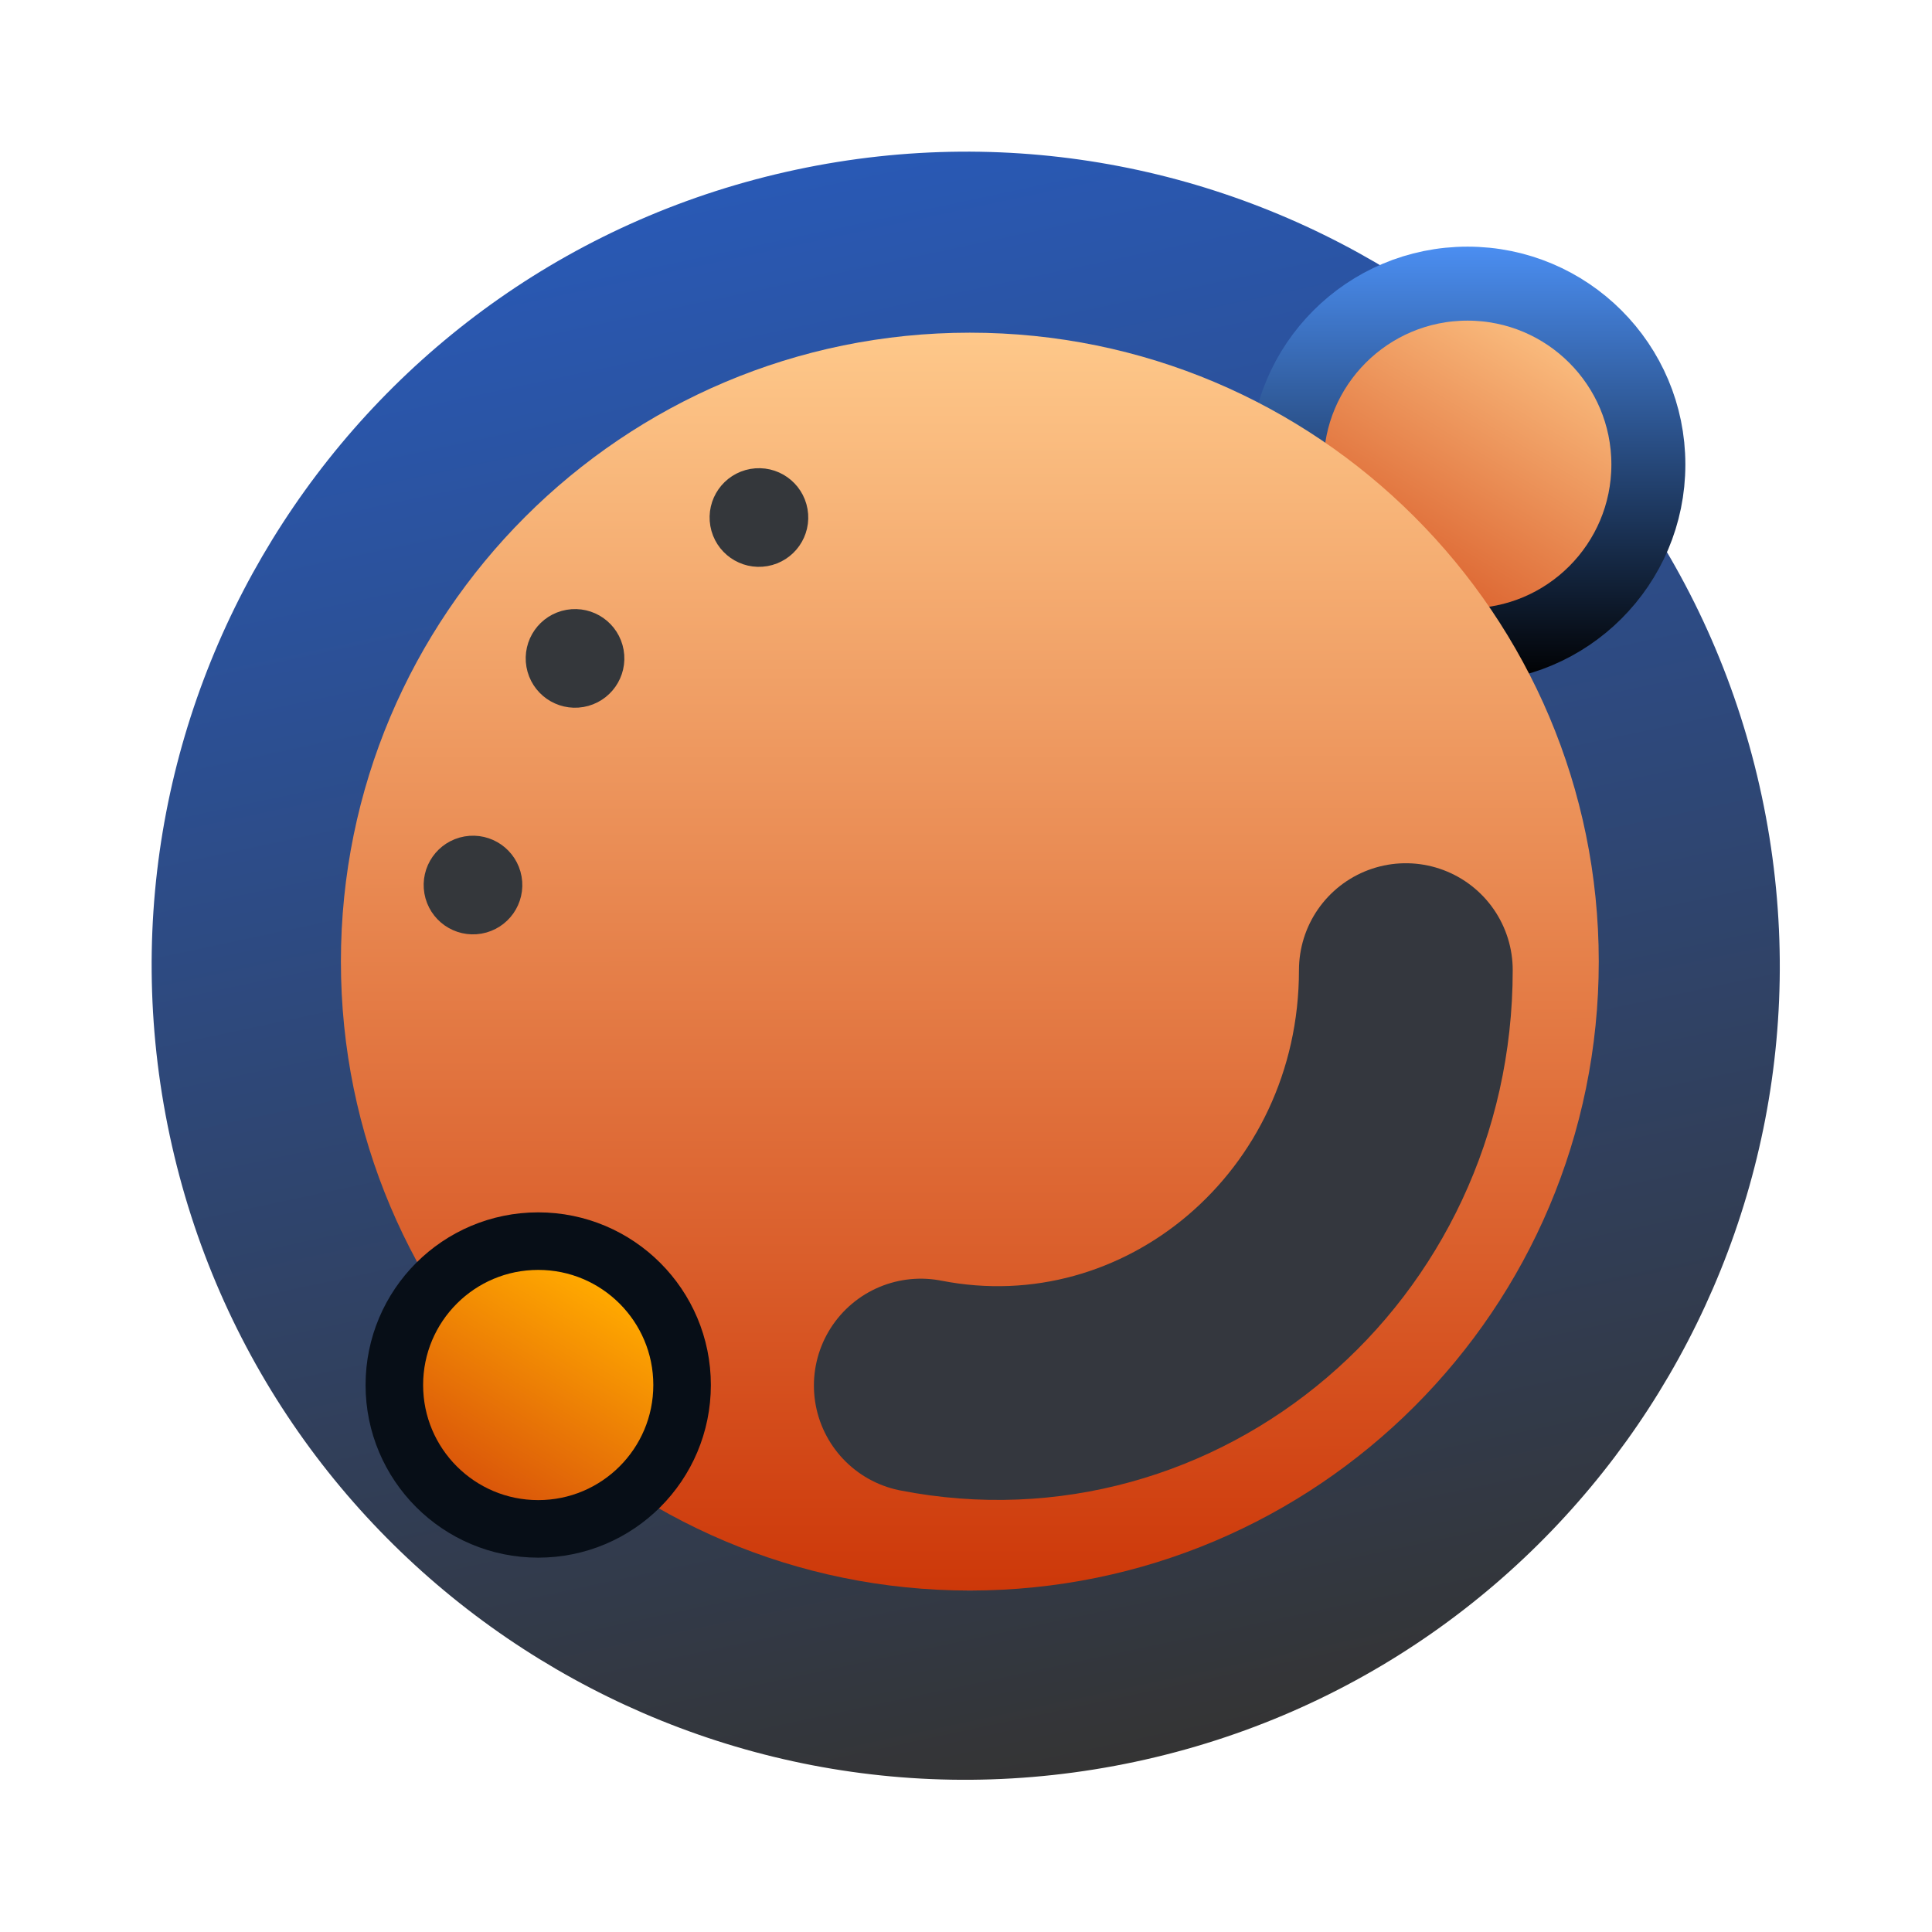
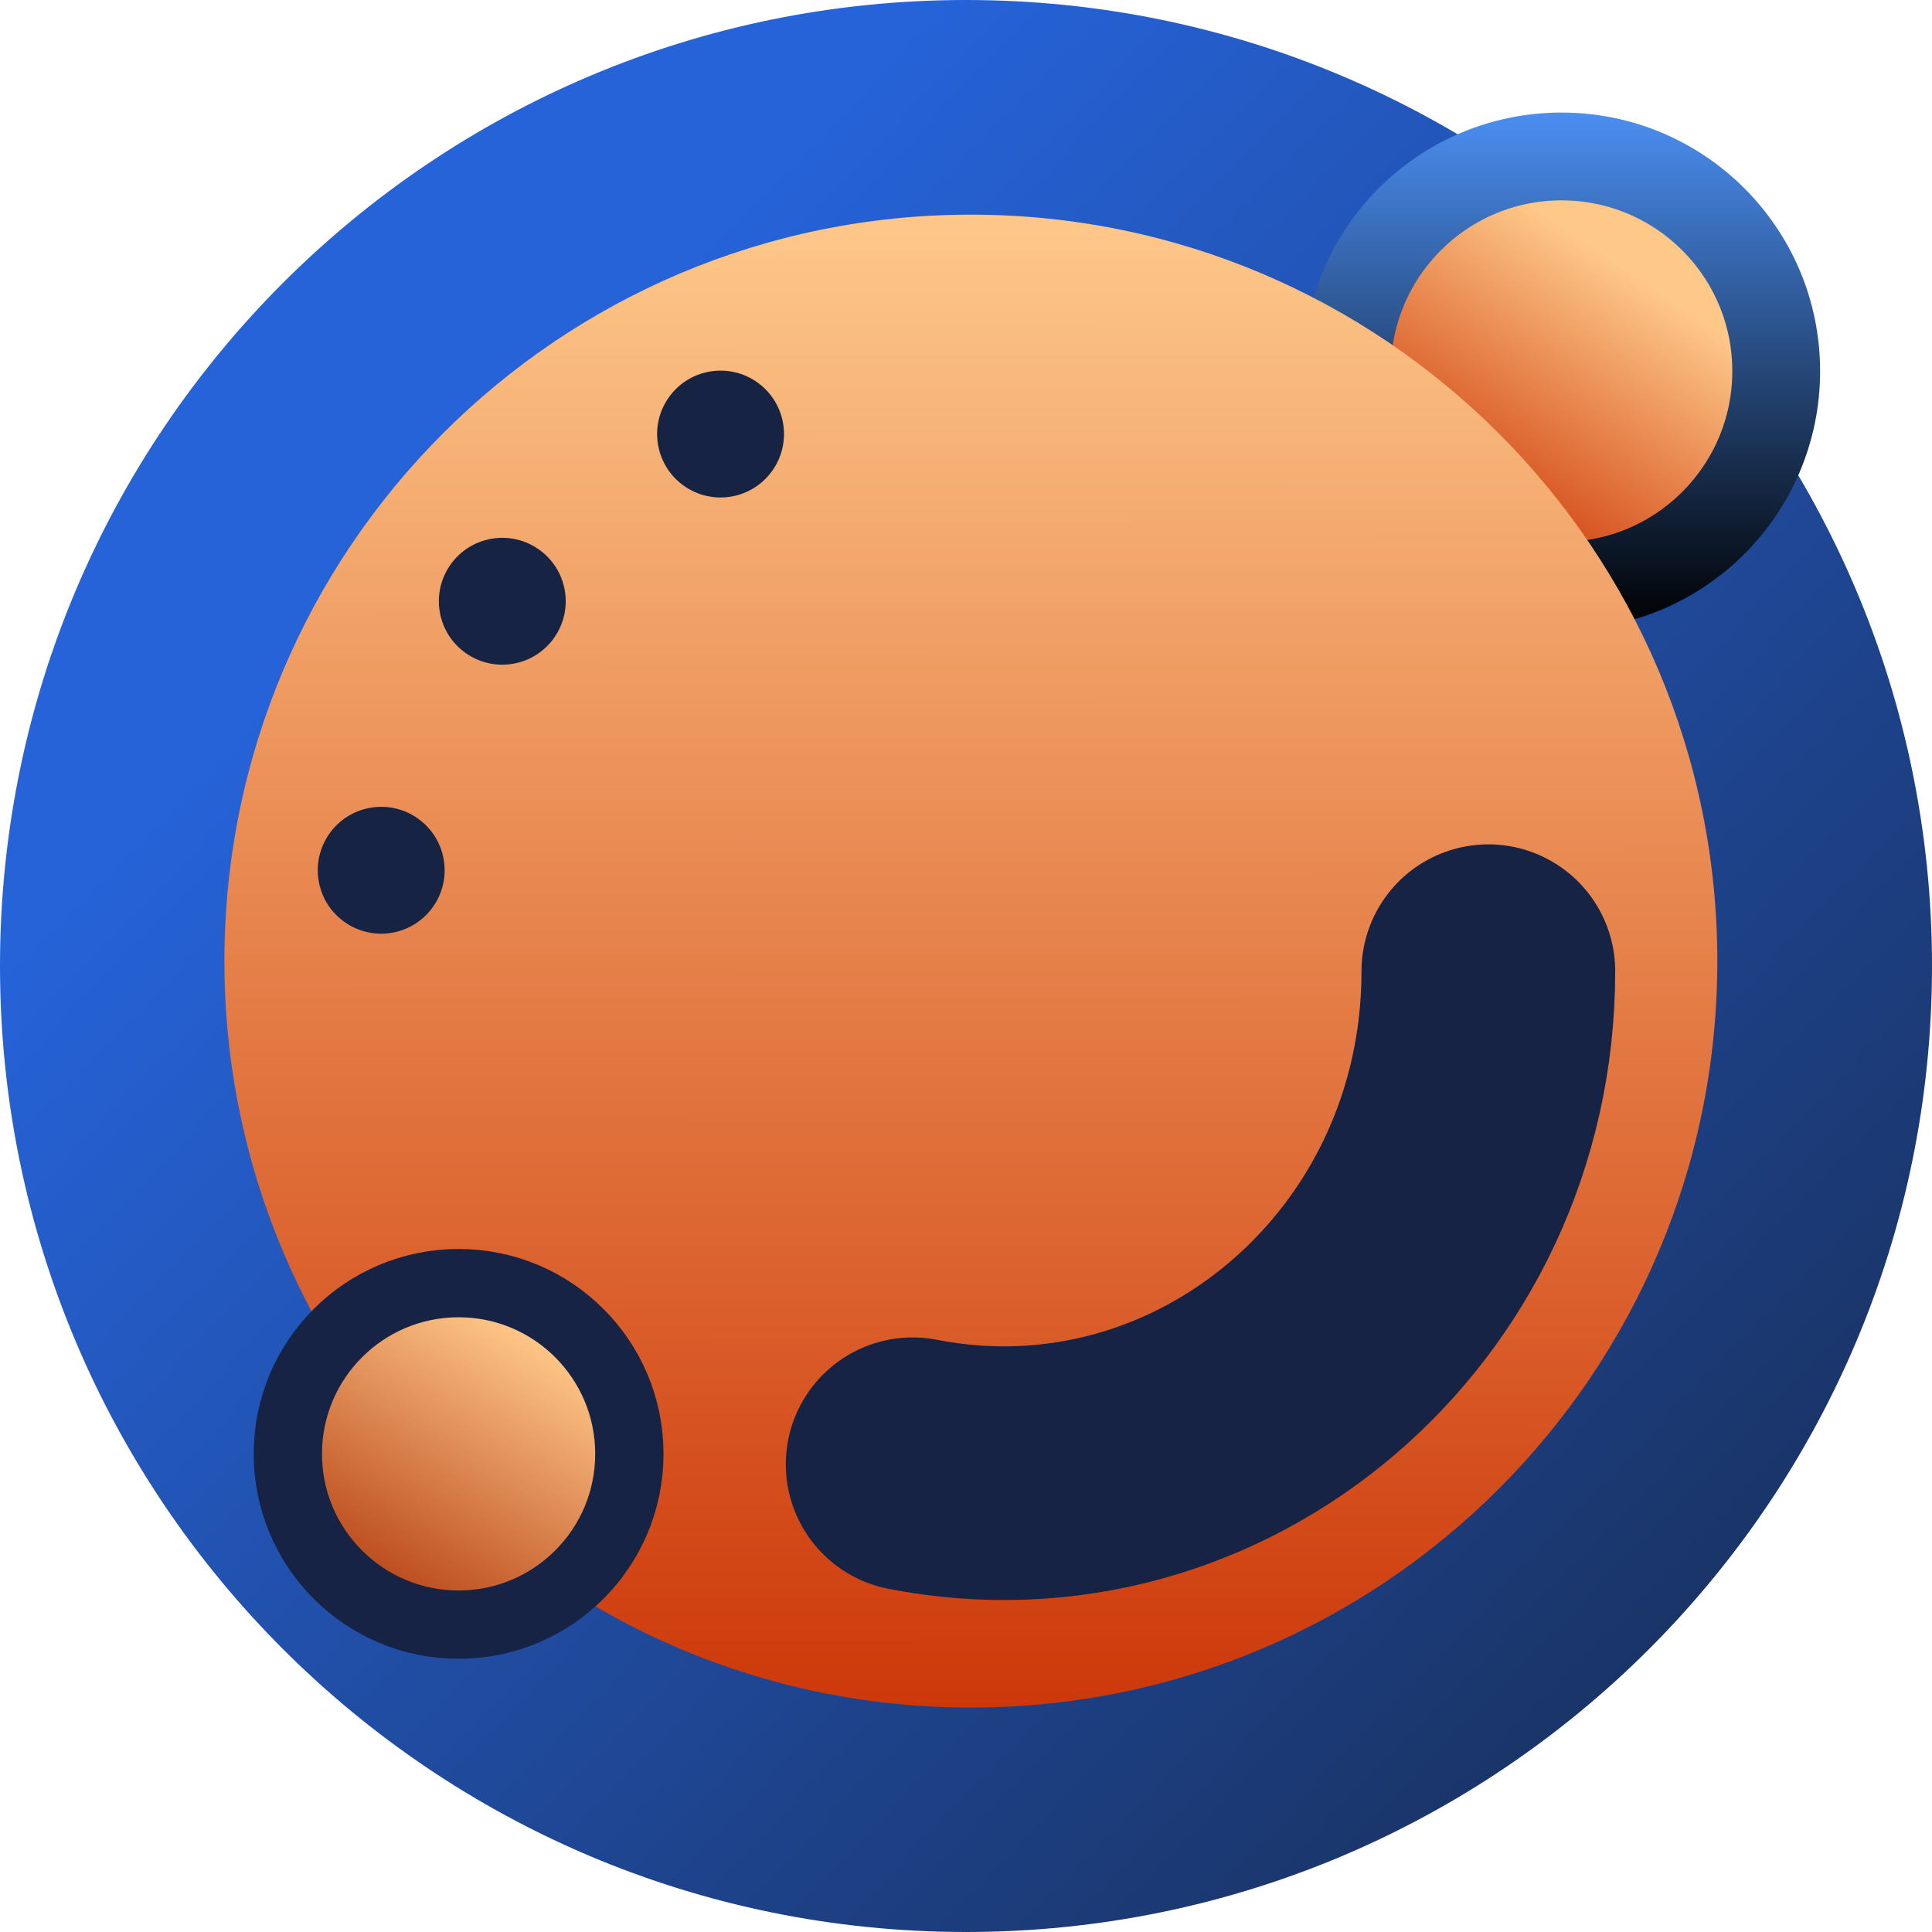
- <svg xmlns="http://www.w3.org/2000/svg" width="235" height="235" viewBox="0 0 235 235" fill="none">
-   <circle cx="117.466" cy="117.466" r="99" transform="rotate(167.965 117.466 117.466)" fill="url(#paint0_linear_85_27)" />
-   <circle cx="178.5" cy="56.5" r="22" fill="url(#paint1_linear_85_27)" stroke="url(#paint2_linear_85_27)" stroke-width="9" />
-   <ellipse cx="117.966" cy="116.966" rx="76.5" ry="76.5" transform="rotate(-180 117.966 116.966)" fill="url(#paint3_linear_85_27)" />
-   <circle cx="65.466" cy="168.466" r="17.5" fill="url(#paint4_linear_85_27)" stroke="#070E17" stroke-width="7" />
-   <circle cx="69.944" cy="80.085" r="3" transform="rotate(-9.97908 69.9441 80.0846)" fill="#FFA800" stroke="#34373B" stroke-width="6" />
-   <circle cx="57.533" cy="107.652" r="3" transform="rotate(-9.97908 57.5334 107.652)" fill="#FFA800" stroke="#34373B" stroke-width="6" />
-   <circle cx="92.313" cy="62.949" r="3" transform="rotate(-9.97908 92.3131 62.9491)" stroke="#34373B" stroke-width="6" />
-   <path d="M171 118C171 150.5 142.5 174.5 112 168.532" stroke="#34373E" stroke-width="26" stroke-linecap="round" />
+ <svg xmlns="http://www.w3.org/2000/svg" width="198" height="198" viewBox="0 0 198 198" fill="none">
+   <circle cx="99" cy="99" r="99" transform="rotate(-180 99 99)" fill="url(#paint0_linear_86_56)" />
+   <circle cx="160.033" cy="38.035" r="22" fill="url(#paint1_linear_86_56)" stroke="url(#paint2_linear_86_56)" stroke-width="9" />
+   <ellipse cx="99.499" cy="98.501" rx="76.5" ry="76.5" transform="rotate(-180 99.4991 98.5005)" fill="url(#paint3_linear_86_56)" />
+   <circle cx="46.999" cy="149" r="17.5" fill="url(#paint4_linear_86_56)" stroke="#172344" stroke-width="7" />
+   <circle cx="51.477" cy="61.619" r="6" transform="rotate(-9.97908 51.4774 61.619)" fill="#172344" />
+   <circle cx="51.477" cy="61.619" r="6" transform="rotate(-9.97908 51.4774 61.619)" stroke="#172343" />
+   <circle cx="39.067" cy="89.187" r="6" transform="rotate(-9.97908 39.0668 89.1866)" fill="#172344" />
+   <circle cx="39.067" cy="89.187" r="6" transform="rotate(-9.97908 39.0668 89.1866)" stroke="#172343" />
+   <circle cx="73.846" cy="44.483" r="6" transform="rotate(-9.97908 73.8464 44.4835)" fill="#172344" />
+   <circle cx="73.846" cy="44.483" r="6" transform="rotate(-9.97908 73.8464 44.4835)" stroke="#172343" />
+   <path d="M152.533 99.535C152.533 132.035 124.033 156.034 93.533 150.067" stroke="#172344" stroke-width="26" stroke-linecap="round" />
  <defs>
-     <linearGradient id="paint0_linear_85_27" x1="117.466" y1="18.466" x2="117.466" y2="216.466" gradientUnits="userSpaceOnUse">
-       <stop stop-color="#343434" />
-       <stop offset="1" stop-color="#2959B5" />
+     <linearGradient id="paint0_linear_86_56" x1="22.966" y1="17.966" x2="154.466" y2="144.966" gradientUnits="userSpaceOnUse">
+       <stop stop-color="#193160" />
+       <stop offset="1" stop-color="#2663D9" />
    </linearGradient>
-     <linearGradient id="paint1_linear_85_27" x1="164.5" y1="83" x2="192" y2="38" gradientUnits="userSpaceOnUse">
-       <stop stop-color="#CF3E0E" />
+     <linearGradient id="paint1_linear_86_56" x1="151" y1="54" x2="168" y2="28.5" gradientUnits="userSpaceOnUse">
+       <stop stop-color="#CF3C0C" />
      <stop offset="1" stop-color="#FEC889" />
    </linearGradient>
-     <linearGradient id="paint2_linear_85_27" x1="178.5" y1="30" x2="178.5" y2="83" gradientUnits="userSpaceOnUse">
+     <linearGradient id="paint2_linear_86_56" x1="160.033" y1="11.535" x2="160.033" y2="64.535" gradientUnits="userSpaceOnUse">
      <stop stop-color="#4B8EF1" />
      <stop offset="1" />
    </linearGradient>
-     <linearGradient id="paint3_linear_85_27" x1="117.391" y1="40.466" x2="117.446" y2="193.466" gradientUnits="userSpaceOnUse">
-       <stop stop-color="#E46767" />
+     <linearGradient id="paint3_linear_86_56" x1="98.924" y1="22" x2="98.979" y2="175" gradientUnits="userSpaceOnUse">
+       <stop stop-color="#B46D6D" />
      <stop stop-color="#FF9900" />
      <stop stop-color="#E4A167" stop-opacity="0.223" />
      <stop offset="0" stop-color="#E4AD67" />
      <stop offset="0" stop-color="#F02B2B" stop-opacity="0.71" />
      <stop offset="0" stop-color="#CD3809" />
      <stop offset="1" stop-color="#FEC88A" />
    </linearGradient>
-     <linearGradient id="paint4_linear_85_27" x1="74.5" y1="158" x2="55.5" y2="189" gradientUnits="userSpaceOnUse">
-       <stop stop-color="#FFA800" />
-       <stop offset="1" stop-color="#CF3D0D" />
+     <linearGradient id="paint4_linear_86_56" x1="56.033" y1="138.534" x2="37.033" y2="169.534" gradientUnits="userSpaceOnUse">
+       <stop stop-color="#FDC486" />
+       <stop offset="1" stop-color="#AA2A00" />
    </linearGradient>
  </defs>
</svg>
